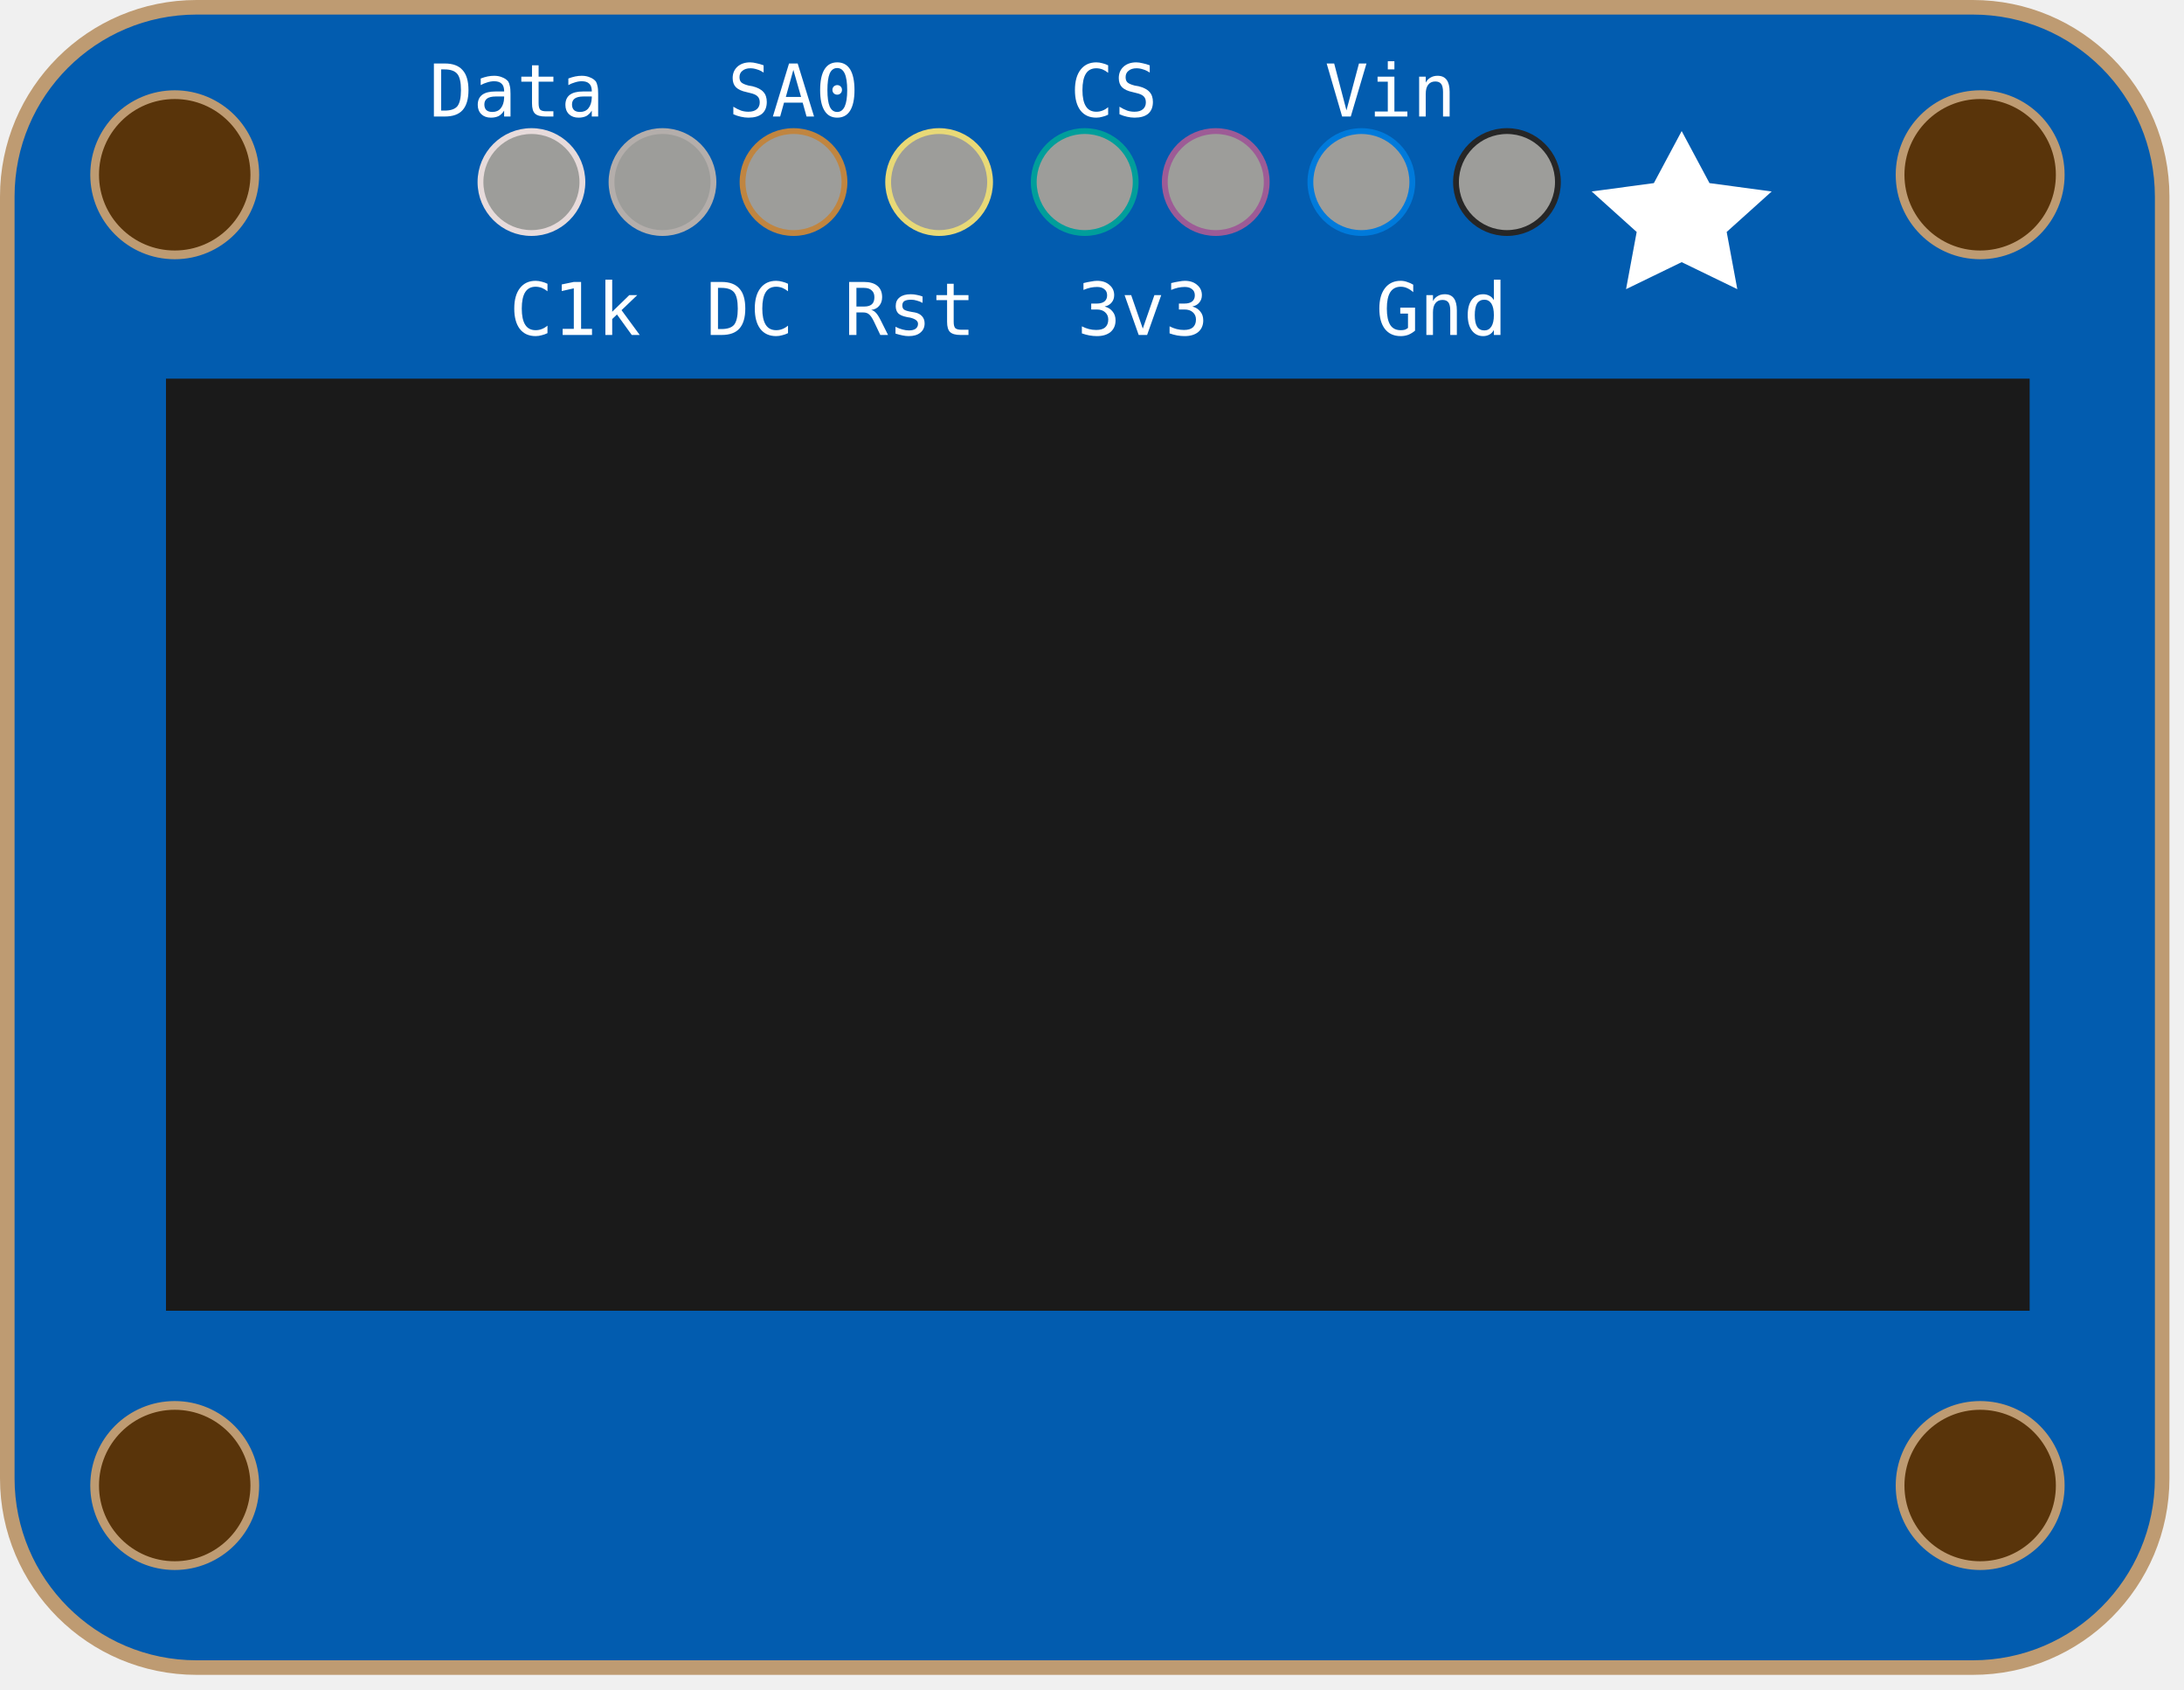
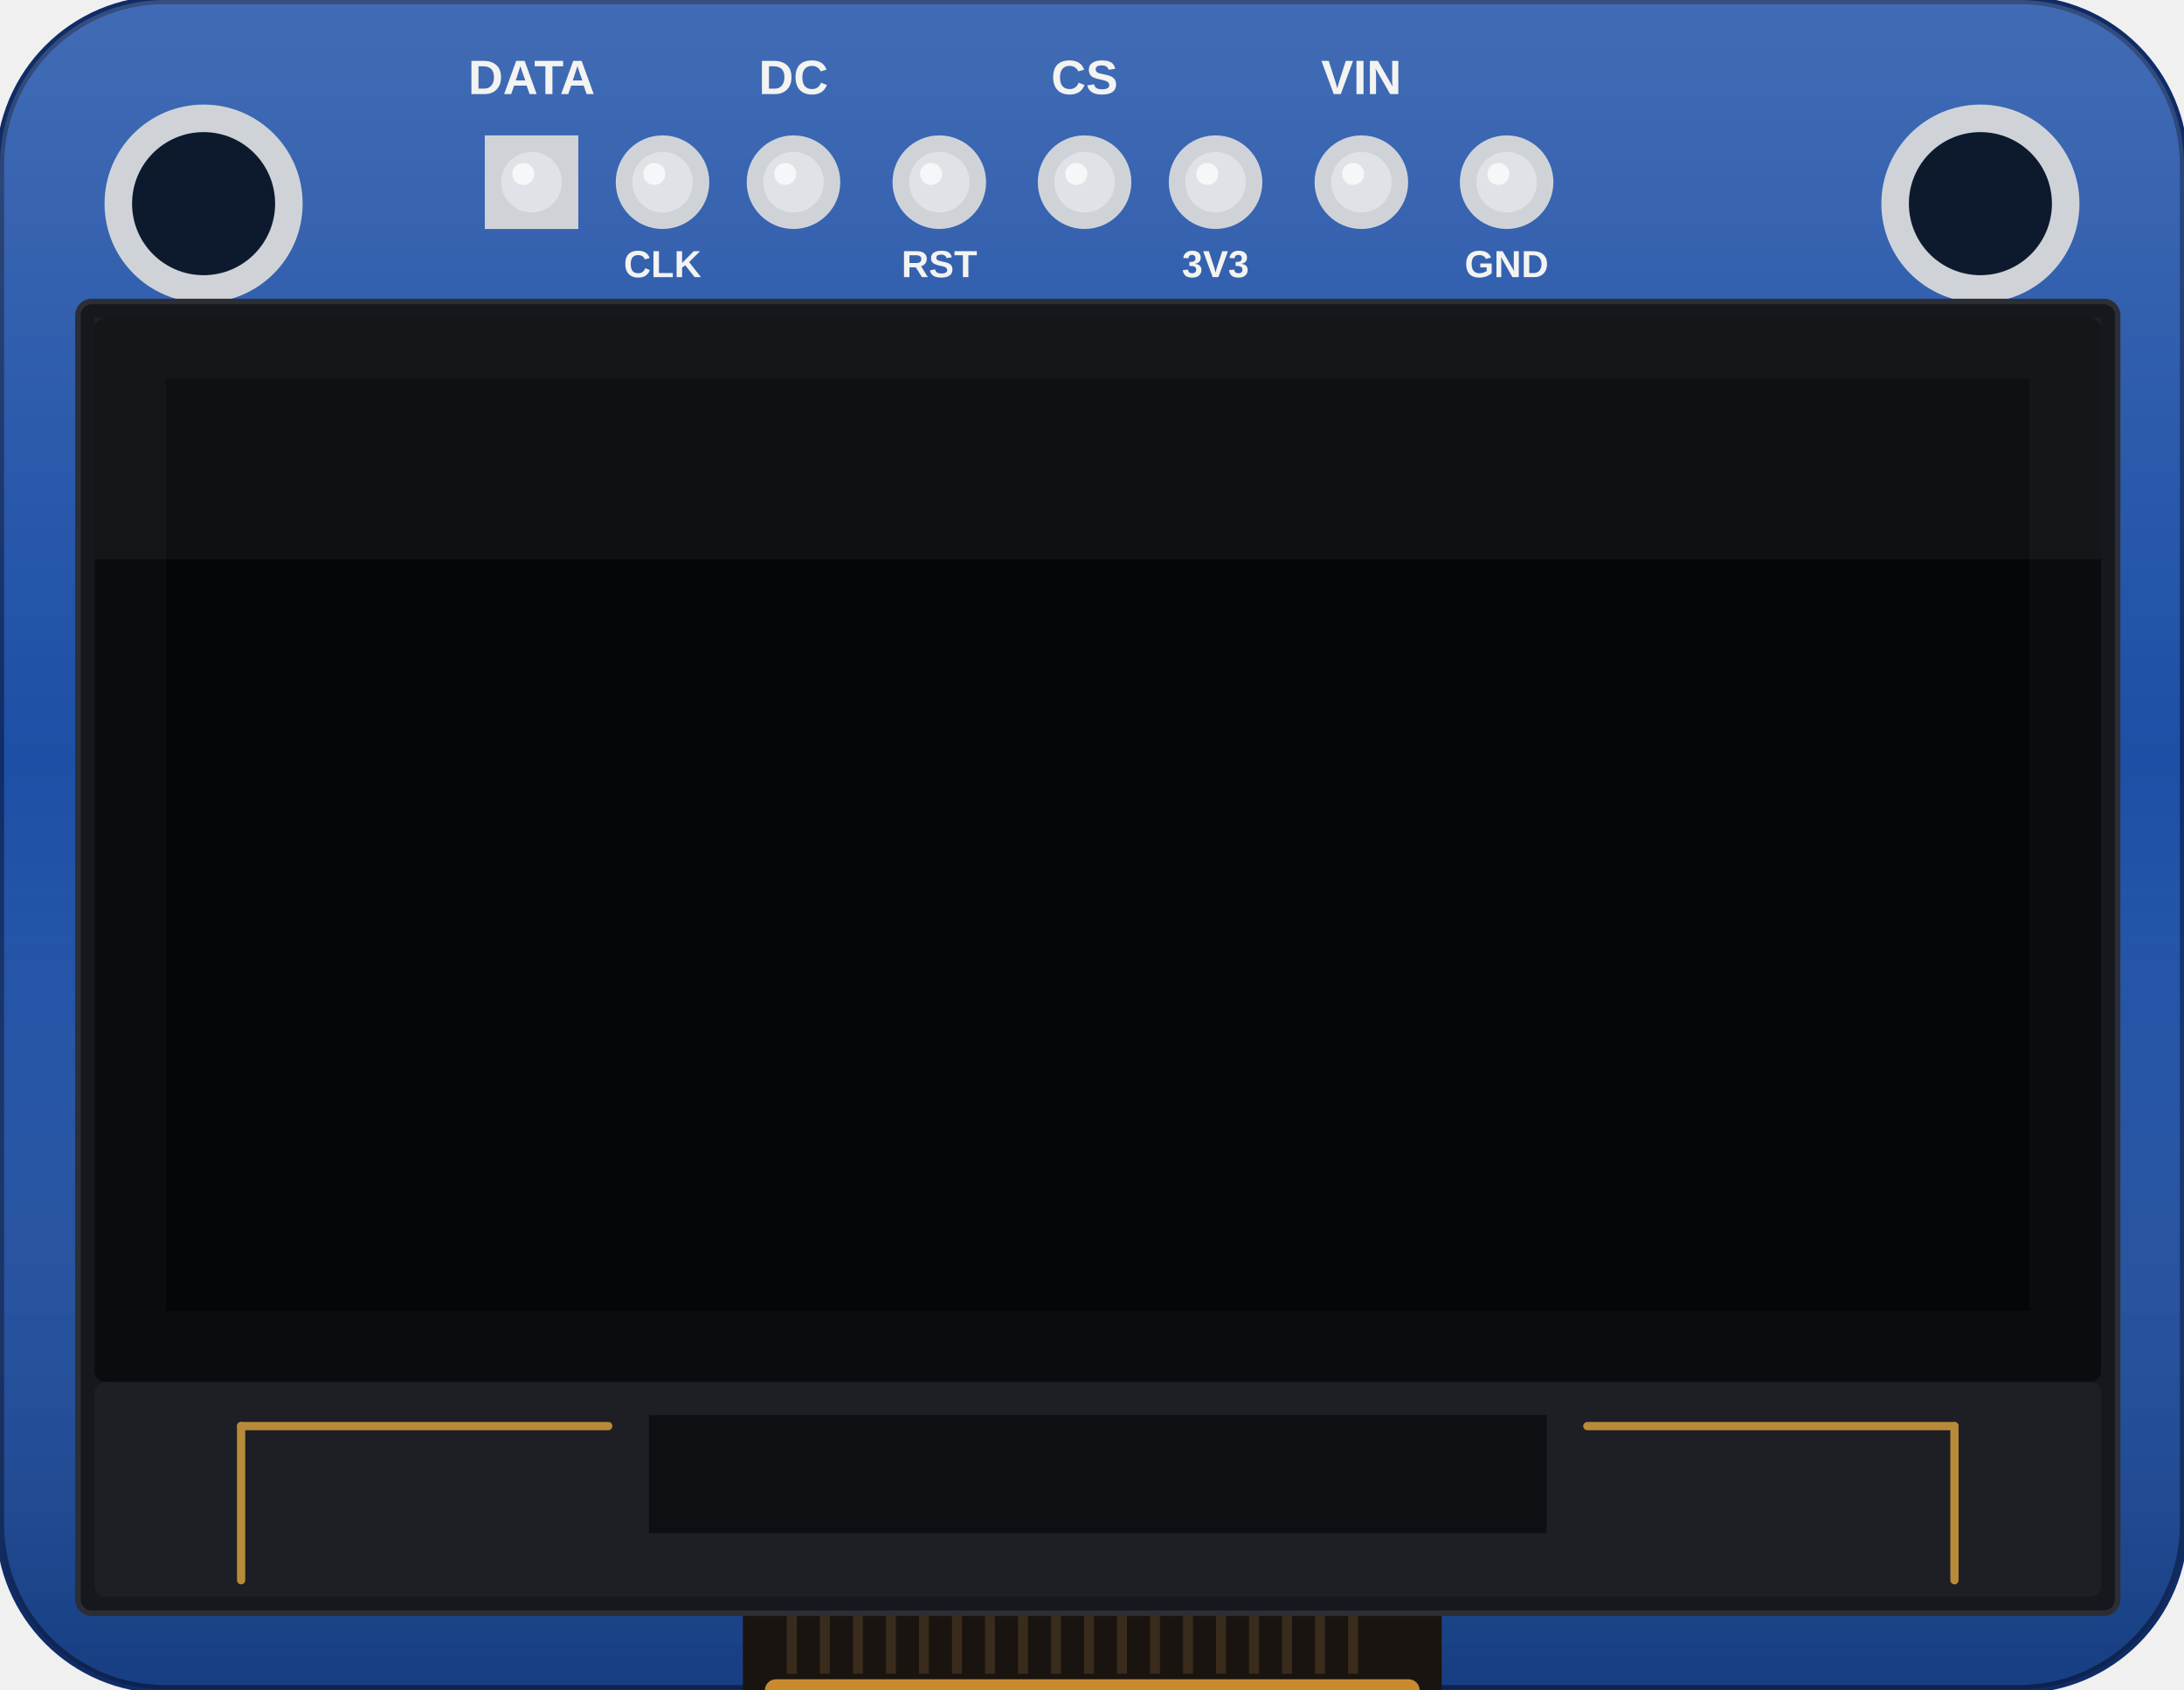
- <svg xmlns="http://www.w3.org/2000/svg" width="150" height="116">
-   <rect stroke="#BE9B72" fill="#025CAF" x=".5" y=".5" width="148" height="114" rx="13" />
-   <g transform="translate(6 6)" fill="#59340A" stroke="#BE9B72" stroke-width="0.6px">
-     <circle cx="130" cy="6" r="5.5" />
-     <circle cx="6" cy="6" r="5.5" />
-     <circle cx="130" cy="96" r="5.5" />
-     <circle cx="6" cy="96" r="5.5" />
-   </g>
-   <rect x="11.4" y="26" fill="#1A1A1A" width="128" height="64" />
-   <text fill="#FFF" text-anchor="middle" font-size="5" font-weight="300" font-family="monospace">
-     <tspan x="37" y="8">Data</tspan>
-     <tspan x="56" y="8">SA0</tspan>
-     <tspan x="78" y="8">CS</tspan>
-     <tspan x="97" y="8">Vin</tspan>
-     <tspan x="41" y="23">C1k</tspan>
-     <tspan x="53" y="23">DC</tspan>
-     <tspan x="64" y="23">Rst</tspan>
-     <tspan x="80" y="23">3v3</tspan>
-     <tspan x="99" y="23">Gnd</tspan>
-   </text>
-   <path fill="#FFF" d="M115.5 10.06l-1.59 2.974-3.453.464 2.495 2.245-.6 3.229 3.148-1.528 3.148 1.528-.6-3.23 2.495-2.244-3.453-.464-1.59-2.974z" stroke="#FFF" />
-   <g transform="translate(33 9)" fill="#9D9D9A" stroke-width="0.4">
-     <circle stroke="#262626" cx="70.5" cy="3.5" r="3.5" />
-     <circle stroke="#007ADB" cx="60.5" cy="3.5" r="3.5" />
-     <circle stroke="#9D5B96" cx="50.5" cy="3.5" r="3.5" />
-     <circle stroke="#009E9B" cx="41.5" cy="3.5" r="3.5" />
-     <circle stroke="#E8D977" cx="31.5" cy="3.5" r="3.5" />
-     <circle stroke="#C08540" cx="21.5" cy="3.5" r="3.5" />
-     <circle stroke="#B4AEAB" cx="12.5" cy="3.5" r="3.5" />
-     <circle stroke="#E7DBDB" cx="3.5" cy="3.5" r="3.5" />
-   </g>
+ <svg xmlns="http://www.w3.org/2000/svg" version="1.1" width="150.009px" height="115.994px" viewBox="0 0 150.009 115.994">
+   <defs>
+     <linearGradient id="luz" x1="0" y1="0" x2="0" y2="1">
+       <stop offset="0" stop-color="#ffffff" stop-opacity="0.16" />
+       <stop offset="0.45" stop-color="#ffffff" stop-opacity="0" />
+       <stop offset="1" stop-color="#000000" stop-opacity="0.22" />
+     </linearGradient>
+     <linearGradient id="metal" x1="0" y1="0" x2="0" y2="1">
+       <stop offset="0" stop-color="#f4f6f8" />
+       <stop offset="0.5" stop-color="#b9bfc6" />
+       <stop offset="1" stop-color="#868d95" />
+     </linearGradient>
+     <linearGradient id="metal-h" x1="0" y1="0" x2="1" y2="0">
+       <stop offset="0" stop-color="#8a9199" />
+       <stop offset="0.35" stop-color="#eef1f4" />
+       <stop offset="0.7" stop-color="#b3b9c0" />
+       <stop offset="1" stop-color="#7c838b" />
+     </linearGradient>
+     <radialGradient id="lata" cx="0.4" cy="0.38" r="0.66">
+       <stop offset="0" stop-color="#f6f8fa" />
+       <stop offset="0.6" stop-color="#c3c9cf" />
+       <stop offset="1" stop-color="#8c939b" />
+     </radialGradient>
+     <linearGradient id="plastico" x1="0" y1="0" x2="0" y2="1">
+       <stop offset="0" stop-color="#3a3c40" />
+       <stop offset="1" stop-color="#16171a" />
+     </linearGradient>
+     <linearGradient id="ouro" x1="0" y1="0" x2="0" y2="1">
+       <stop offset="0" stop-color="#f4dc8c" />
+       <stop offset="1" stop-color="#b88a2c" />
+     </linearGradient>
+   </defs>
+   <rect x="0" y="0" width="150.009" height="115.994" rx="11.339" fill="#1d4fa6" stroke="#0f2c66" stroke-width="0.567" />
+   <rect x="0" y="0" width="150.009" height="115.994" rx="11.339" fill="url(#luz)" />
+   <circle cx="13.984" cy="13.984" r="6.803" fill="#cfd3d8" />
+   <circle cx="13.984" cy="13.984" r="4.913" fill="#0d1a2e" />
+   <circle cx="13.984" cy="102.009" r="6.803" fill="#cfd3d8" />
+   <circle cx="13.984" cy="102.009" r="4.913" fill="#0d1a2e" />
+   <circle cx="136.025" cy="13.984" r="6.803" fill="#cfd3d8" />
+   <circle cx="136.025" cy="13.984" r="4.913" fill="#0d1a2e" />
+   <circle cx="136.025" cy="102.009" r="6.803" fill="#cfd3d8" />
+   <circle cx="136.025" cy="102.009" r="4.913" fill="#0d1a2e" />
+   <rect x="33.298" y="9.298" width="6.425" height="6.425" fill="#cfd3d8" />
+   <circle cx="36.51" cy="12.51" r="2.079" fill="#dfe3e7" />
+   <circle cx="35.943" cy="11.943" r="0.756" fill="#ffffff" fill-opacity="0.7" />
+   <text transform="translate(36.51 5.14) rotate(0)" x="0" y="1.323" font-family="Arial" font-weight="bold" font-size="3.307" fill="#f3f3f1" text-anchor="middle">DATA</text>
+   <circle cx="45.506" cy="12.51" r="3.213" fill="#cfd3d8" />
+   <circle cx="45.506" cy="12.51" r="2.079" fill="#dfe3e7" />
+   <circle cx="44.939" cy="11.943" r="0.756" fill="#ffffff" fill-opacity="0.7" />
+   <text transform="translate(45.506 17.991) rotate(0)" x="0" y="1.039" font-family="Arial" font-weight="bold" font-size="2.598" fill="#f3f3f1" text-anchor="middle">CLK</text>
+   <circle cx="54.501" cy="12.51" r="3.213" fill="#cfd3d8" />
+   <circle cx="54.501" cy="12.51" r="2.079" fill="#dfe3e7" />
+   <circle cx="53.934" cy="11.943" r="0.756" fill="#ffffff" fill-opacity="0.7" />
+   <text transform="translate(54.501 5.14) rotate(0)" x="0" y="1.323" font-family="Arial" font-weight="bold" font-size="3.307" fill="#f3f3f1" text-anchor="middle">DC</text>
+   <circle cx="64.517" cy="12.51" r="3.213" fill="#cfd3d8" />
+   <circle cx="64.517" cy="12.51" r="2.079" fill="#dfe3e7" />
+   <circle cx="63.95" cy="11.943" r="0.756" fill="#ffffff" fill-opacity="0.7" />
+   <text transform="translate(64.517 17.991) rotate(0)" x="0" y="1.039" font-family="Arial" font-weight="bold" font-size="2.598" fill="#f3f3f1" text-anchor="middle">RST</text>
+   <circle cx="74.494" cy="12.51" r="3.213" fill="#cfd3d8" />
+   <circle cx="74.494" cy="12.51" r="2.079" fill="#dfe3e7" />
+   <circle cx="73.928" cy="11.943" r="0.756" fill="#ffffff" fill-opacity="0.7" />
+   <text transform="translate(74.494 5.14) rotate(0)" x="0" y="1.323" font-family="Arial" font-weight="bold" font-size="3.307" fill="#f3f3f1" text-anchor="middle">CS</text>
+   <circle cx="83.49" cy="12.51" r="3.213" fill="#cfd3d8" />
+   <circle cx="83.49" cy="12.51" r="2.079" fill="#dfe3e7" />
+   <circle cx="82.923" cy="11.943" r="0.756" fill="#ffffff" fill-opacity="0.7" />
+   <text transform="translate(83.49 17.991) rotate(0)" x="0" y="1.039" font-family="Arial" font-weight="bold" font-size="2.598" fill="#f3f3f1" text-anchor="middle">3V3</text>
+   <circle cx="93.506" cy="12.51" r="3.213" fill="#cfd3d8" />
+   <circle cx="93.506" cy="12.51" r="2.079" fill="#dfe3e7" />
+   <circle cx="92.939" cy="11.943" r="0.756" fill="#ffffff" fill-opacity="0.7" />
+   <text transform="translate(93.506 5.14) rotate(0)" x="0" y="1.323" font-family="Arial" font-weight="bold" font-size="3.307" fill="#f3f3f1" text-anchor="middle">VIN</text>
+   <circle cx="103.483" cy="12.51" r="3.213" fill="#cfd3d8" />
+   <circle cx="103.483" cy="12.51" r="2.079" fill="#dfe3e7" />
+   <circle cx="102.917" cy="11.943" r="0.756" fill="#ffffff" fill-opacity="0.7" />
+   <text transform="translate(103.483 17.991) rotate(0)" x="0" y="1.039" font-family="Arial" font-weight="bold" font-size="2.598" fill="#f3f3f1" text-anchor="middle">GND</text>
+   <rect x="51.024" y="92.256" width="48" height="26.457" rx="1.512" fill="#1a1410" />
+   <rect x="52.535" y="115.311" width="44.976" height="2.268" rx="0.756" fill="#c98a2e" />
+   <rect x="54.047" y="96.035" width="0.68" height="18.898" fill="#3a2c1c" />
+   <rect x="56.315" y="96.035" width="0.68" height="18.898" fill="#3a2c1c" />
+   <rect x="58.583" y="96.035" width="0.68" height="18.898" fill="#3a2c1c" />
+   <rect x="60.85" y="96.035" width="0.68" height="18.898" fill="#3a2c1c" />
+   <rect x="63.118" y="96.035" width="0.68" height="18.898" fill="#3a2c1c" />
+   <rect x="65.386" y="96.035" width="0.68" height="18.898" fill="#3a2c1c" />
+   <rect x="67.654" y="96.035" width="0.68" height="18.898" fill="#3a2c1c" />
+   <rect x="69.921" y="96.035" width="0.68" height="18.898" fill="#3a2c1c" />
+   <rect x="72.189" y="96.035" width="0.68" height="18.898" fill="#3a2c1c" />
+   <rect x="74.457" y="96.035" width="0.68" height="18.898" fill="#3a2c1c" />
+   <rect x="76.724" y="96.035" width="0.68" height="18.898" fill="#3a2c1c" />
+   <rect x="78.992" y="96.035" width="0.68" height="18.898" fill="#3a2c1c" />
+   <rect x="81.26" y="96.035" width="0.68" height="18.898" fill="#3a2c1c" />
+   <rect x="83.528" y="96.035" width="0.68" height="18.898" fill="#3a2c1c" />
+   <rect x="85.795" y="96.035" width="0.68" height="18.898" fill="#3a2c1c" />
+   <rect x="88.063" y="96.035" width="0.68" height="18.898" fill="#3a2c1c" />
+   <rect x="90.331" y="96.035" width="0.68" height="18.898" fill="#3a2c1c" />
+   <rect x="92.598" y="96.035" width="0.68" height="18.898" fill="#3a2c1c" />
+   <rect x="5.353" y="20.703" width="140.098" height="90.072" rx="0.945" fill="#16181d" stroke="#2b2e35" stroke-width="0.378" />
+   <rect x="6.487" y="21.837" width="137.83" height="73.065" rx="0.756" fill="#0b0c10" />
+   <rect x="11.401" y="25.994" width="128.003" height="63.994" fill="#050608" />
+   <rect x="6.487" y="94.901" width="137.83" height="14.74" rx="0.756" fill="#1d1f24" />
+   <rect x="44.581" y="97.169" width="61.643" height="8.107" fill="#0e0f12" />
+   <path d="M41.779 97.925 L16.561 97.925" fill="none" stroke="#b88a3a" stroke-width="0.567" stroke-linecap="round" />
+   <path d="M16.561 97.925 L16.561 108.508" fill="none" stroke="#b88a3a" stroke-width="0.567" stroke-linecap="round" />
+   <path d="M109.026 97.925 L134.243 97.925" fill="none" stroke="#b88a3a" stroke-width="0.567" stroke-linecap="round" />
+   <path d="M134.243 97.925 L134.243 108.508" fill="none" stroke="#b88a3a" stroke-width="0.567" stroke-linecap="round" />
+   <rect x="6.487" y="21.837" width="137.83" height="16.573" fill="#ffffff" fill-opacity="0.04" />
</svg>
